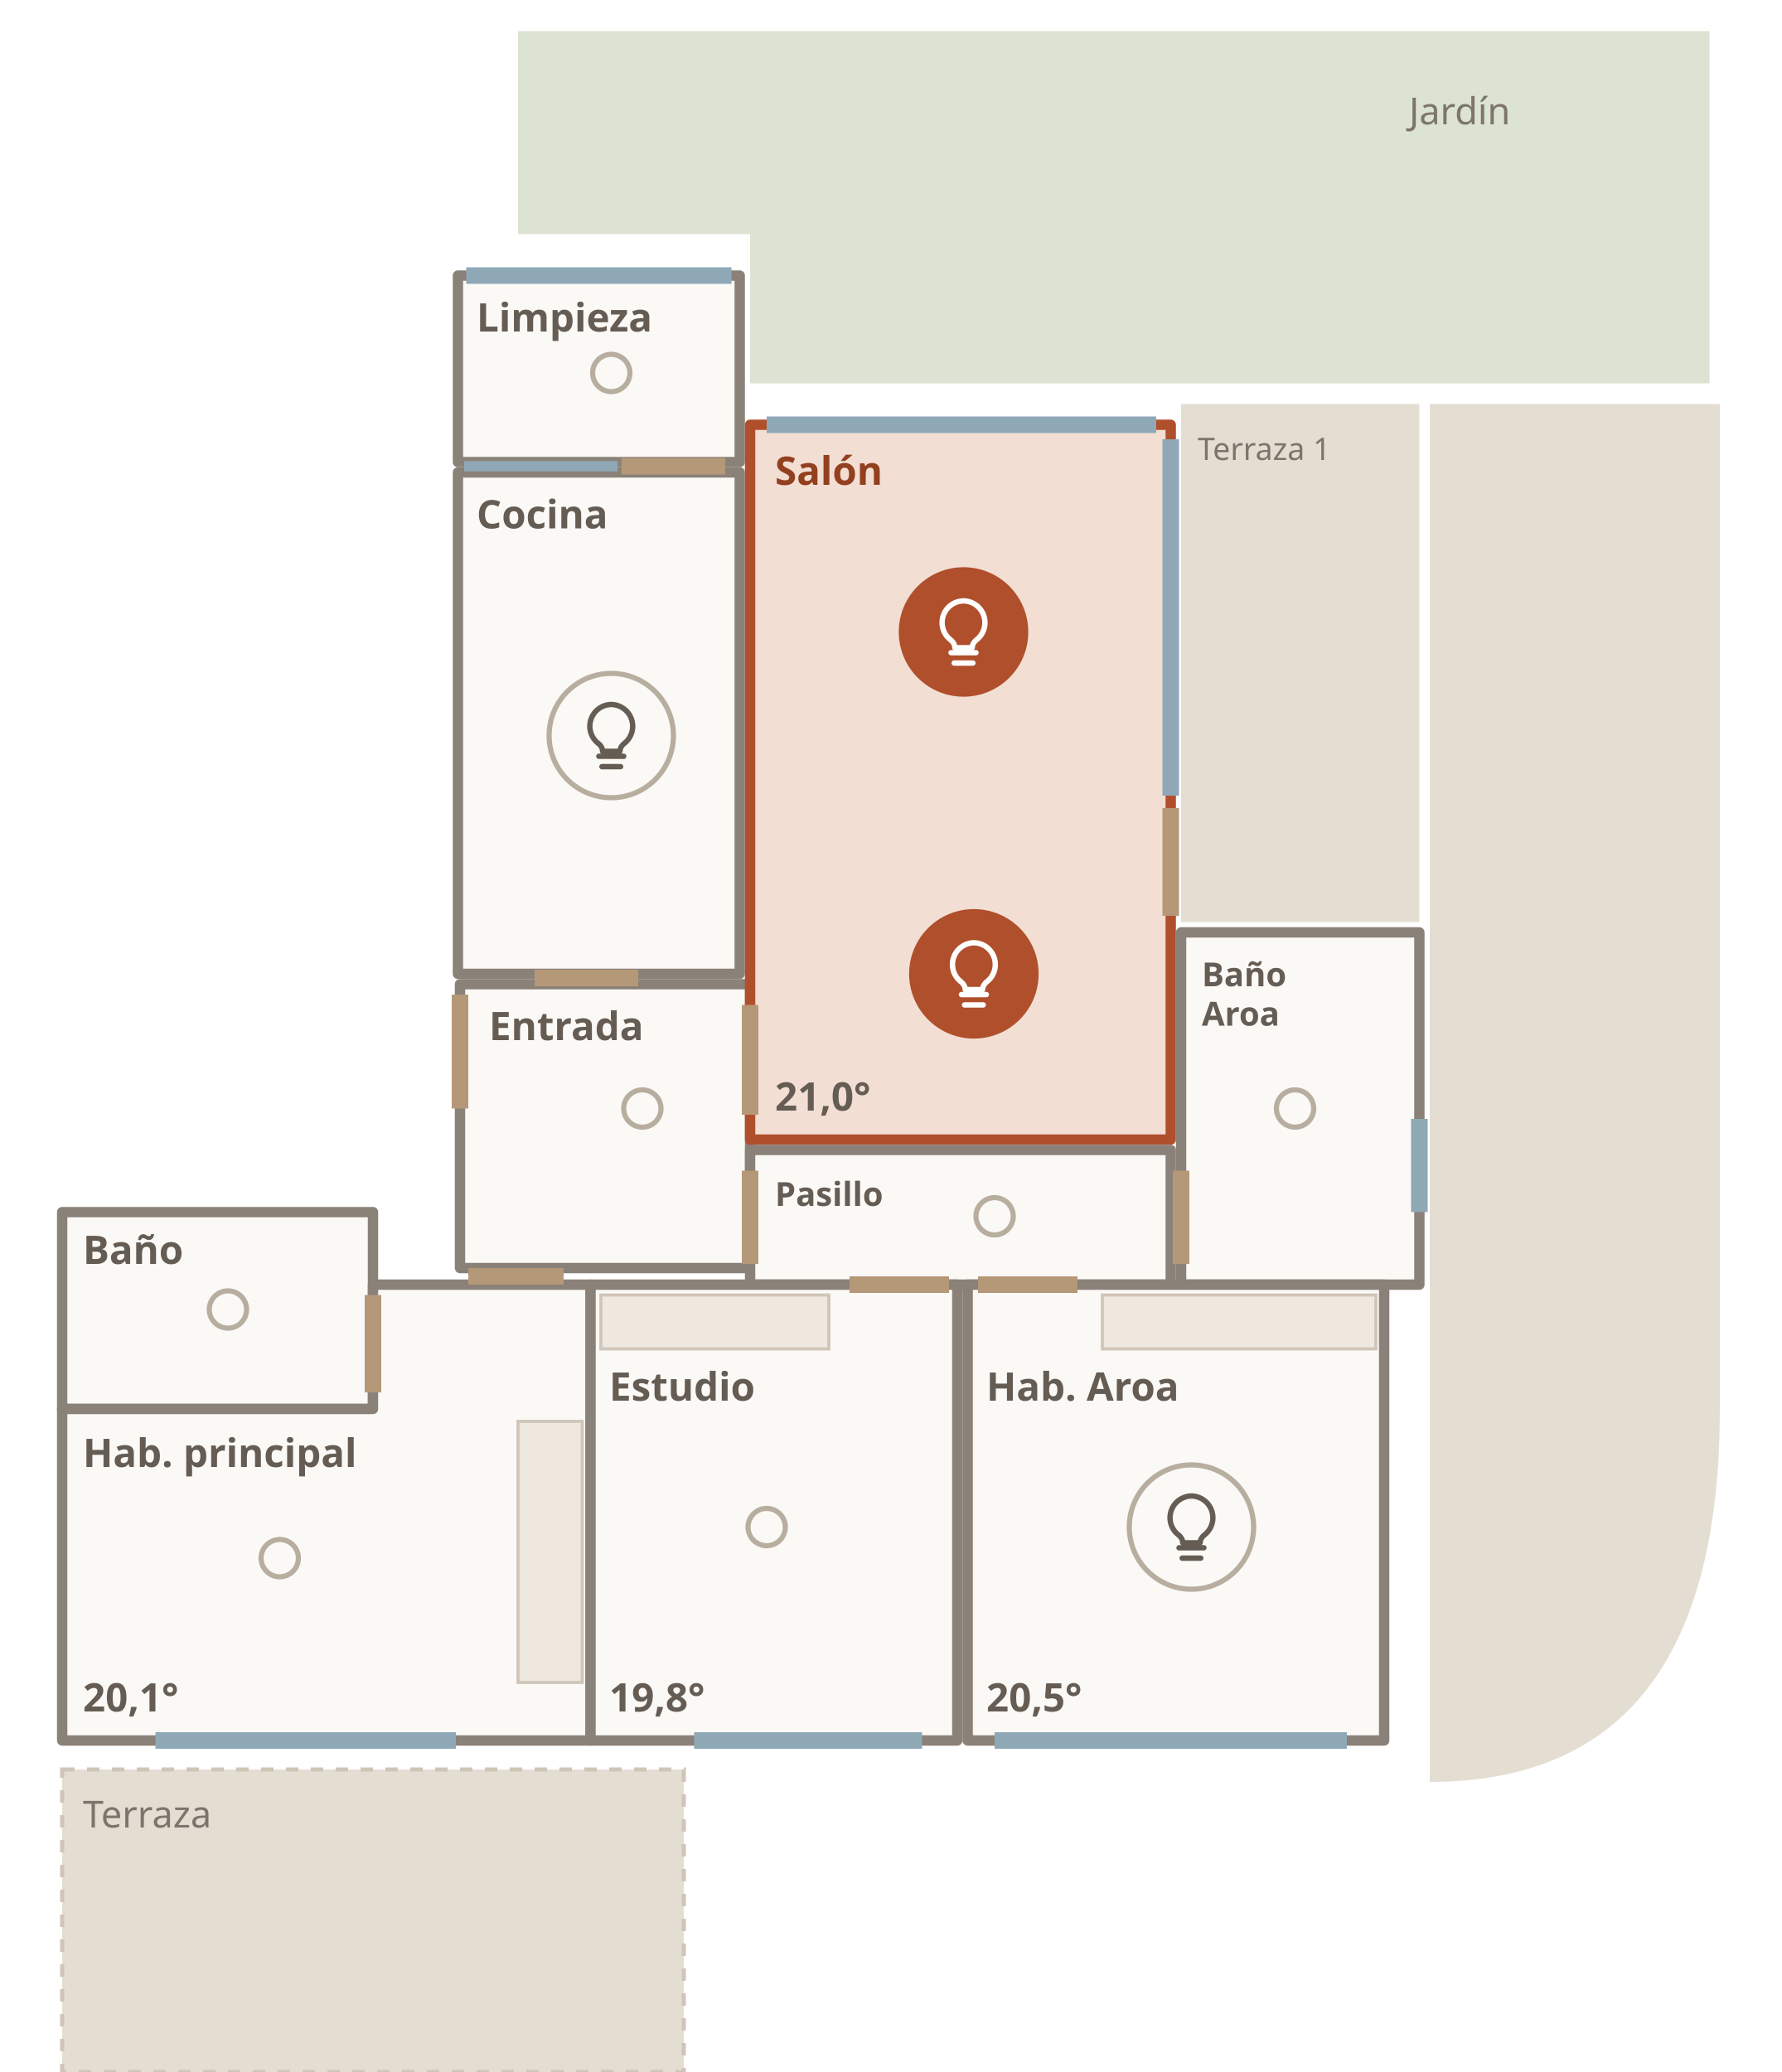
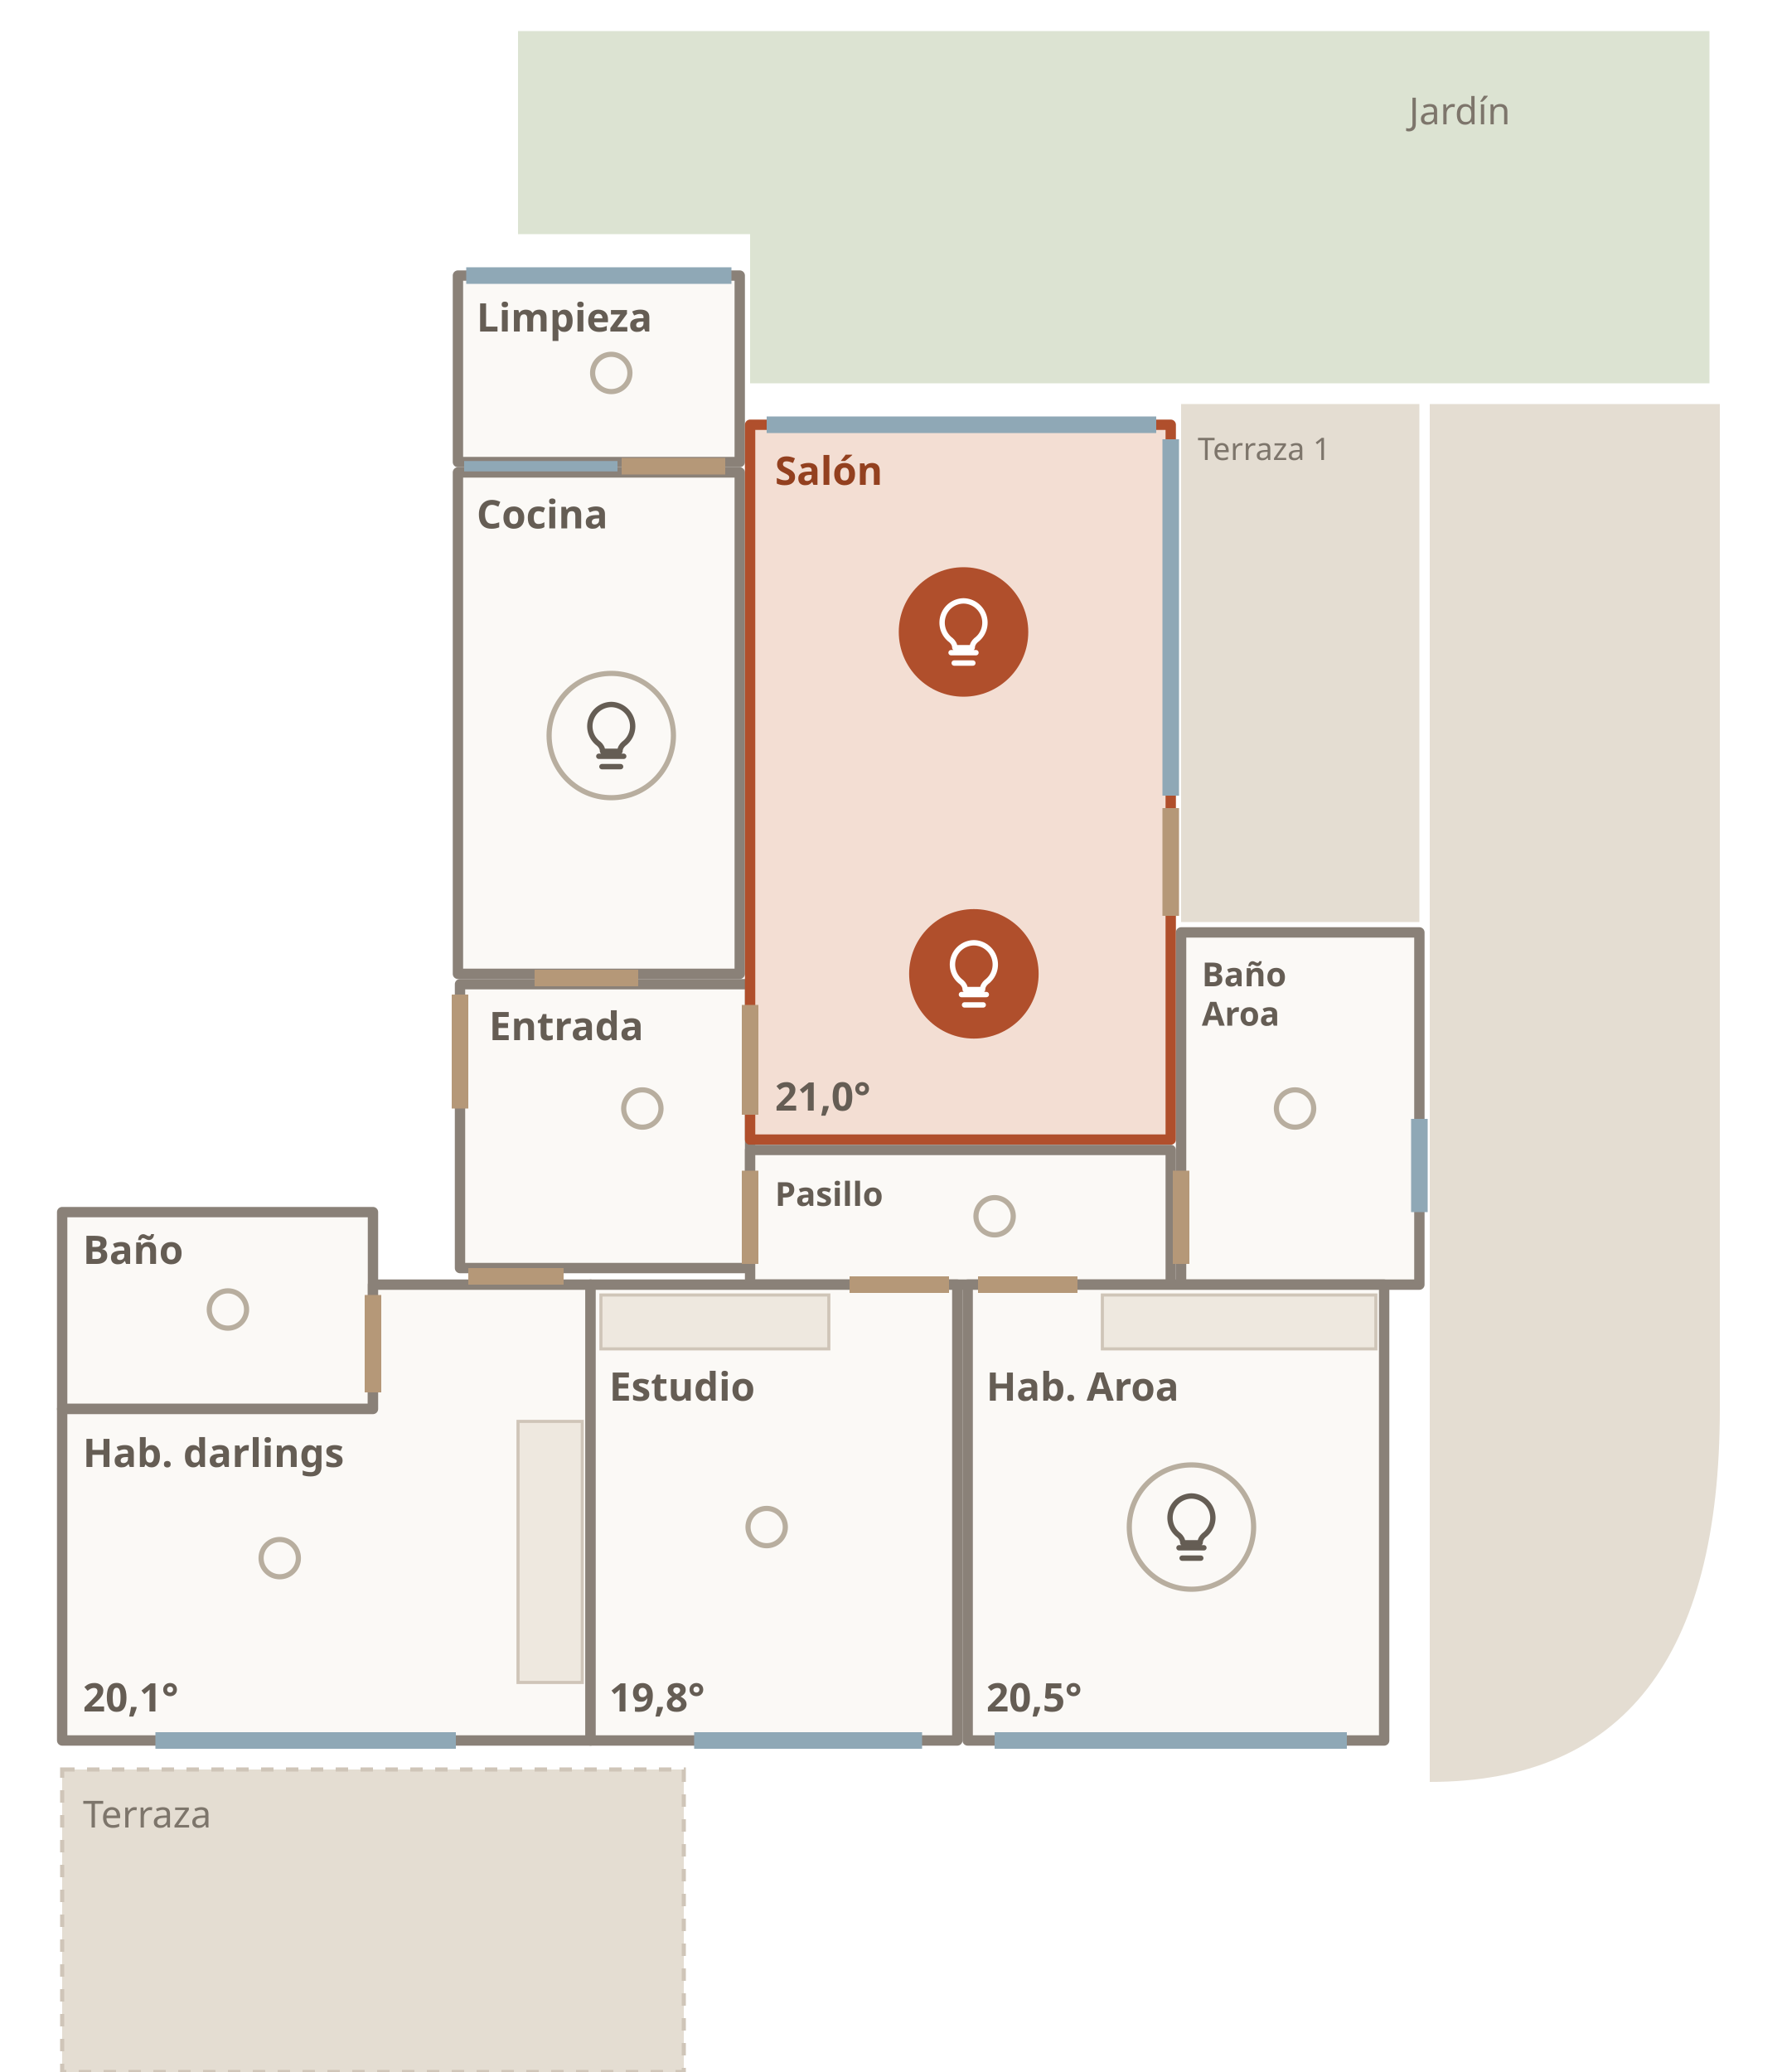
<svg xmlns="http://www.w3.org/2000/svg" viewBox="0 20 860 1000" width="860" height="1000" role="img" aria-label="Plano de la vivienda">
  <style>
    .cesped     { fill: var(--plano-cesped, #DCE3D2); }
    .suelo-ext  { fill: var(--plano-exterior, #E4DDD2); }
    .terraza    { fill: var(--plano-exterior, #E4DDD2); stroke: var(--plano-muro-suave, #CFC5B8); stroke-width: 2; stroke-dasharray: 6 6; }
    .estancia   { fill: var(--plano-suelo, #FBF9F6); stroke: var(--plano-muro, #8A8178); stroke-width: 5; stroke-linejoin: round; }
    .estancia.activa { fill: var(--plano-activa, #F3DED3); stroke: var(--acento, #B04F2C); }
    .armario    { fill: var(--plano-mueble, #EEE8DF); stroke: var(--plano-muro-suave, #CFC5B8); stroke-width: 1.5; }
    .ventana    { stroke: var(--plano-ventana, #8FA8B6); stroke-width: 8; stroke-linecap: butt; }
    .cristalera { stroke: var(--plano-ventana, #8FA8B6); stroke-width: 5; stroke-linecap: butt; }
    .puerta     { stroke: var(--plano-puerta, #B59878); stroke-width: 8; stroke-linecap: butt; }
    .puerta.abierta, .ventana.abierta { stroke: var(--acento, #B04F2C); }
    .rotulo     { font-family: Figtree, 'Segoe UI', system-ui, sans-serif; font-size: 19px; font-weight: 600; fill: var(--plano-texto, #655D54); }
    .rotulo.activa { fill: var(--acento-texto, #93401F); font-weight: 700; }
    .rotulo-ext { font-family: Figtree, 'Segoe UI', system-ui, sans-serif; font-size: 18px; font-weight: 500; fill: var(--plano-texto-suave, #7D756B); }
    .temp       { font-family: Figtree, 'Segoe UI', system-ui, sans-serif; font-size: 19px; font-weight: 600; fill: var(--plano-texto, #655D54); font-variant-numeric: tabular-nums; }
    .punto-luz  { fill: none; stroke: var(--plano-muro-suave, #B8AE9F); stroke-width: 2.5; }
    .luz circle { fill: var(--plano-suelo, #FBF9F6); stroke: var(--plano-muro-suave, #B8AE9F); stroke-width: 2.5; }
    .luz path   { fill: none; stroke: var(--plano-texto, #655D54); stroke-width: 2.6; stroke-linecap: round; stroke-linejoin: round; }
    .luz.on circle { fill: var(--acento, #B04F2C); stroke: var(--acento, #B04F2C); }
    .luz.on path   { stroke: var(--acento-sobre, #FFFFFF); }
    .luz.no-disponible circle { stroke-dasharray: 5 5; }
  </style>
  <path id="area-jardin-cesped" class="cesped" d="M250 35 H825 V205 H362 V133 H250 Z" />
  <path id="area-jardin-suelo" class="suelo-ext" d="M690 215 H830 V700 Q830 880 690 880 Z" />
  <rect id="area-jardin-terraza_1" class="suelo-ext" x="570" y="215" width="115" height="250" />
  <rect id="area-terraza" class="terraza" x="30" y="874" width="300" height="146" />
-   <rect id="area-cuarto_limpieza" class="estancia" x="221" y="153" width="136" height="90" />
+   <rect id="area-cuarto_de_limpieza" class="estancia" x="221" y="153" width="136" height="90" />
  <rect id="area-cocina" class="estancia" x="221" y="248" width="136" height="242" />
  <rect id="area-entrada" class="estancia" x="222" y="495" width="140" height="137" />
-   <rect id="area-salon" class="estancia activa" x="362" y="225" width="203" height="345" />
+   <rect id="area-sala" class="estancia activa" x="362" y="225" width="203" height="345" />
  <rect id="area-pasillo" class="estancia" x="362" y="575" width="203" height="65" />
  <rect id="area-bano_aroa" class="estancia" x="570" y="470" width="115" height="170" />
-   <rect id="area-bano_principal" class="estancia" x="30" y="605" width="150" height="95" />
-   <path id="area-habitacion_principal" class="estancia" d="M180 640 H285 V860 H30 V700 H180 Z" />
+   <rect id="area-bano_darlings" class="estancia" x="30" y="605" width="150" height="95" />
+   <path id="area-habitacion_darlings" class="estancia" d="M180 640 H285 V860 H30 V700 H180 Z" />
  <rect id="area-estudio" class="estancia" x="285" y="640" width="177" height="220" />
  <rect id="area-habitacion_aroa" class="estancia" x="467" y="640" width="201" height="220" />
-   <rect id="armario-habitacion_principal" class="armario" x="250" y="706" width="31" height="126" />
+   <rect id="armario-habitacion_darlings" class="armario" x="250" y="706" width="31" height="126" />
  <rect id="armario-estudio" class="armario" x="290" y="645" width="110" height="26" />
  <rect id="armario-habitacion_aroa" class="armario" x="532" y="645" width="132" height="26" />
-   <line id="ventana-cuarto_limpieza-norte" class="ventana" x1="225" y1="153" x2="353" y2="153" />
-   <line id="cristalera-cocina-cuarto_limpieza" class="cristalera" x1="224" y1="245" x2="298" y2="245" />
-   <line id="ventana-salon-norte" class="ventana" x1="370" y1="225" x2="558" y2="225" />
-   <line id="ventana-salon-este" class="ventana" x1="565" y1="232" x2="565" y2="404" />
+   <line id="ventana-cuarto_de_limpieza-norte" class="ventana" x1="225" y1="153" x2="353" y2="153" />
+   <line id="cristalera-cocina-cuarto_de_limpieza" class="cristalera" x1="224" y1="245" x2="298" y2="245" />
+   <line id="ventana-sala-norte" class="ventana" x1="370" y1="225" x2="558" y2="225" />
+   <line id="ventana-sala-este" class="ventana" x1="565" y1="232" x2="565" y2="404" />
  <line id="ventana-bano_aroa-este" class="ventana" x1="685" y1="560" x2="685" y2="605" />
-   <line id="ventana-habitacion_principal-sur" class="ventana" x1="75" y1="860" x2="220" y2="860" />
+   <line id="ventana-habitacion_darlings-sur" class="ventana" x1="75" y1="860" x2="220" y2="860" />
  <line id="ventana-estudio-sur" class="ventana" x1="335" y1="860" x2="445" y2="860" />
  <line id="ventana-habitacion_aroa-sur" class="ventana" x1="480" y1="860" x2="650" y2="860" />
  <line id="puerta-principal" class="puerta" x1="222" y1="500" x2="222" y2="555" />
-   <line id="puerta-salon-terraza_1" class="puerta" x1="565" y1="410" x2="565" y2="462" />
-   <line id="puerta-cuarto_limpieza-cocina" class="puerta" x1="300" y1="245" x2="350" y2="245" />
+   <line id="puerta-sala-terraza_1" class="puerta" x1="565" y1="410" x2="565" y2="462" />
+   <line id="puerta-cuarto_de_limpieza-cocina" class="puerta" x1="300" y1="245" x2="350" y2="245" />
  <line id="puerta-cocina-entrada" class="puerta" x1="258" y1="492" x2="308" y2="492" />
-   <line id="puerta-entrada-salon" class="puerta" x1="362" y1="505" x2="362" y2="558" />
+   <line id="puerta-entrada-sala" class="puerta" x1="362" y1="505" x2="362" y2="558" />
  <line id="puerta-entrada-pasillo" class="puerta" x1="362" y1="585" x2="362" y2="630" />
-   <line id="puerta-entrada-habitacion_principal" class="puerta" x1="226" y1="636" x2="272" y2="636" />
+   <line id="puerta-entrada-habitacion_darlings" class="puerta" x1="226" y1="636" x2="272" y2="636" />
  <line id="puerta-pasillo-estudio" class="puerta" x1="410" y1="640" x2="458" y2="640" />
  <line id="puerta-pasillo-habitacion_aroa" class="puerta" x1="472" y1="640" x2="520" y2="640" />
  <line id="puerta-pasillo-bano_aroa" class="puerta" x1="570" y1="585" x2="570" y2="630" />
-   <line id="puerta-habitacion_principal-bano_principal" class="puerta" x1="180" y1="645" x2="180" y2="692" />
+   <line id="puerta-habitacion_darlings-bano_darlings" class="puerta" x1="180" y1="645" x2="180" y2="692" />
  <text class="rotulo" x="230" y="180">Limpieza</text>
  <text class="rotulo" x="230" y="275">Cocina</text>
  <text class="rotulo" x="236" y="522">Entrada</text>
  <text class="rotulo activa" x="374" y="254">Salón</text>
  <text class="rotulo" x="374" y="602" style="font-size: 16px">Pasillo</text>
  <text class="rotulo" x="580" y="496" style="font-size: 16px">Baño</text>
  <text class="rotulo" x="580" y="515" style="font-size: 16px">Aroa</text>
  <text class="rotulo" x="40" y="630">Baño</text>
-   <text class="rotulo" x="40" y="728">Hab. principal</text>
+   <text class="rotulo" x="40" y="728">Hab. darlings</text>
  <text class="rotulo" x="294" y="696">Estudio</text>
  <text class="rotulo" x="476" y="696">Hab. Aroa</text>
  <text class="rotulo-ext" x="680" y="80">Jardín</text>
  <text class="rotulo-ext" x="578" y="242" style="font-size: 15px">Terraza 1</text>
  <text class="rotulo-ext" x="40" y="902">Terraza</text>
-   <text id="temp-salon" class="temp" x="374" y="556">21,0°</text>
+   <text id="temp-sala" class="temp" x="374" y="556">21,0°</text>
  <text id="temp-estudio" class="temp" x="294" y="846">19,8°</text>
  <text id="temp-habitacion_aroa" class="temp" x="476" y="846">20,5°</text>
-   <text id="temp-habitacion_principal" class="temp" x="40" y="846">20,1°</text>
-   <circle id="punto-luz-cuarto_limpieza" class="punto-luz" cx="295" cy="200" r="9" />
+   <text id="temp-habitacion_darlings" class="temp" x="40" y="846">20,1°</text>
+   <circle id="punto-luz-cuarto_de_limpieza" class="punto-luz" cx="295" cy="200" r="9" />
  <circle id="punto-luz-entrada" class="punto-luz" cx="310" cy="555" r="9" />
  <circle id="punto-luz-pasillo" class="punto-luz" cx="480" cy="607" r="9" />
  <circle id="punto-luz-bano_aroa" class="punto-luz" cx="625" cy="555" r="9" />
-   <circle id="punto-luz-bano_principal" class="punto-luz" cx="110" cy="652" r="9" />
-   <circle id="punto-luz-habitacion_principal" class="punto-luz" cx="135" cy="772" r="9" />
+   <circle id="punto-luz-bano_darlings" class="punto-luz" cx="110" cy="652" r="9" />
+   <circle id="punto-luz-habitacion_darlings" class="punto-luz" cx="135" cy="772" r="9" />
  <circle id="punto-luz-estudio" class="punto-luz" cx="370" cy="757" r="9" />
-   <g id="luz-salon-techo_1" class="luz on" transform="translate(465 325)">
+   <g id="luz-sala-techo_1" class="luz on" transform="translate(465 325)">
    <circle r="30" />
    <path d="M-6 10h12M-4.5 15h9M0 -15a10.5 10.5 0 0 0-6 19c1 .9 1.8 2.1 1.8 3.6h8.4c0-1.5.8-2.7 1.8-3.6A10.5 10.5 0 0 0 0 -15z" />
  </g>
-   <g id="luz-salon-techo_2" class="luz on" transform="translate(470 490)">
+   <g id="luz-sala-techo_2" class="luz on" transform="translate(470 490)">
    <circle r="30" />
    <path d="M-6 10h12M-4.5 15h9M0 -15a10.5 10.5 0 0 0-6 19c1 .9 1.8 2.1 1.8 3.6h8.4c0-1.5.8-2.7 1.8-3.6A10.5 10.5 0 0 0 0 -15z" />
  </g>
  <g id="luz-cocina-techo" class="luz" transform="translate(295 375)">
    <circle r="30" />
    <path d="M-6 10h12M-4.5 15h9M0 -15a10.5 10.5 0 0 0-6 19c1 .9 1.8 2.1 1.8 3.6h8.4c0-1.5.8-2.7 1.8-3.6A10.5 10.5 0 0 0 0 -15z" />
  </g>
  <g id="luz-habitacion_aroa-techo" class="luz" transform="translate(575 757)">
    <circle r="30" />
    <path d="M-6 10h12M-4.5 15h9M0 -15a10.5 10.5 0 0 0-6 19c1 .9 1.8 2.1 1.8 3.6h8.4c0-1.5.8-2.7 1.8-3.6A10.5 10.5 0 0 0 0 -15z" />
  </g>
</svg>
